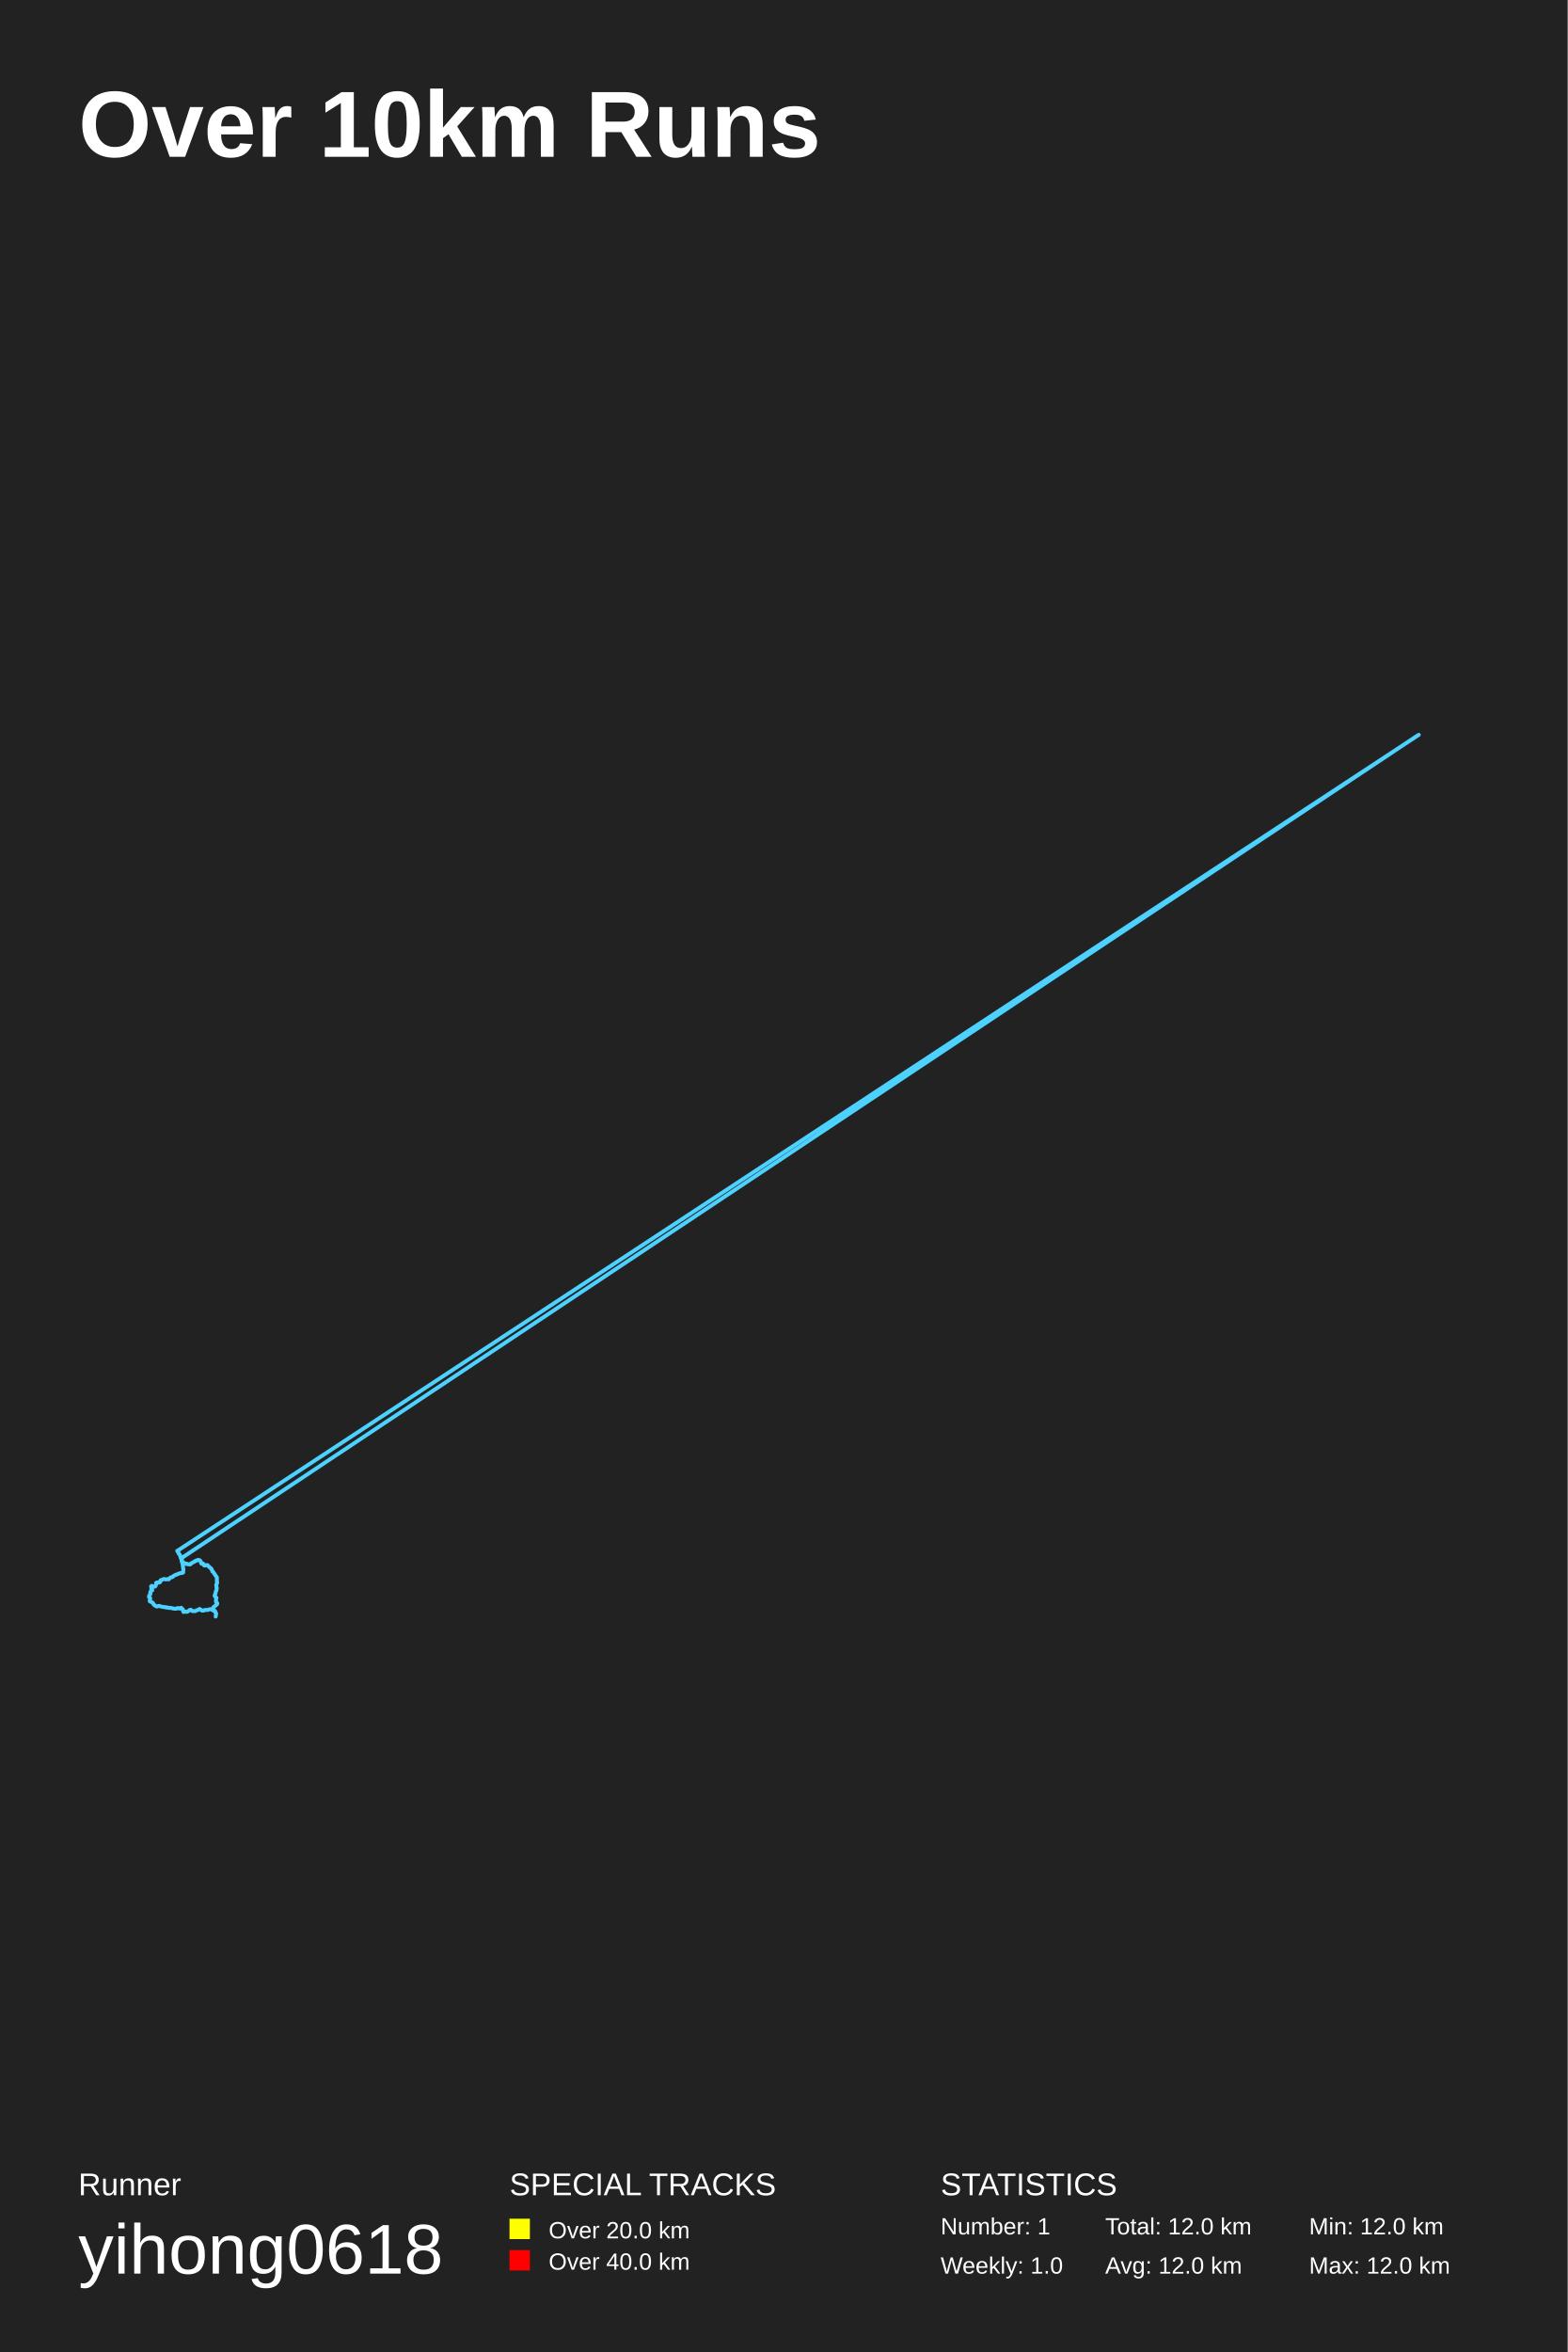
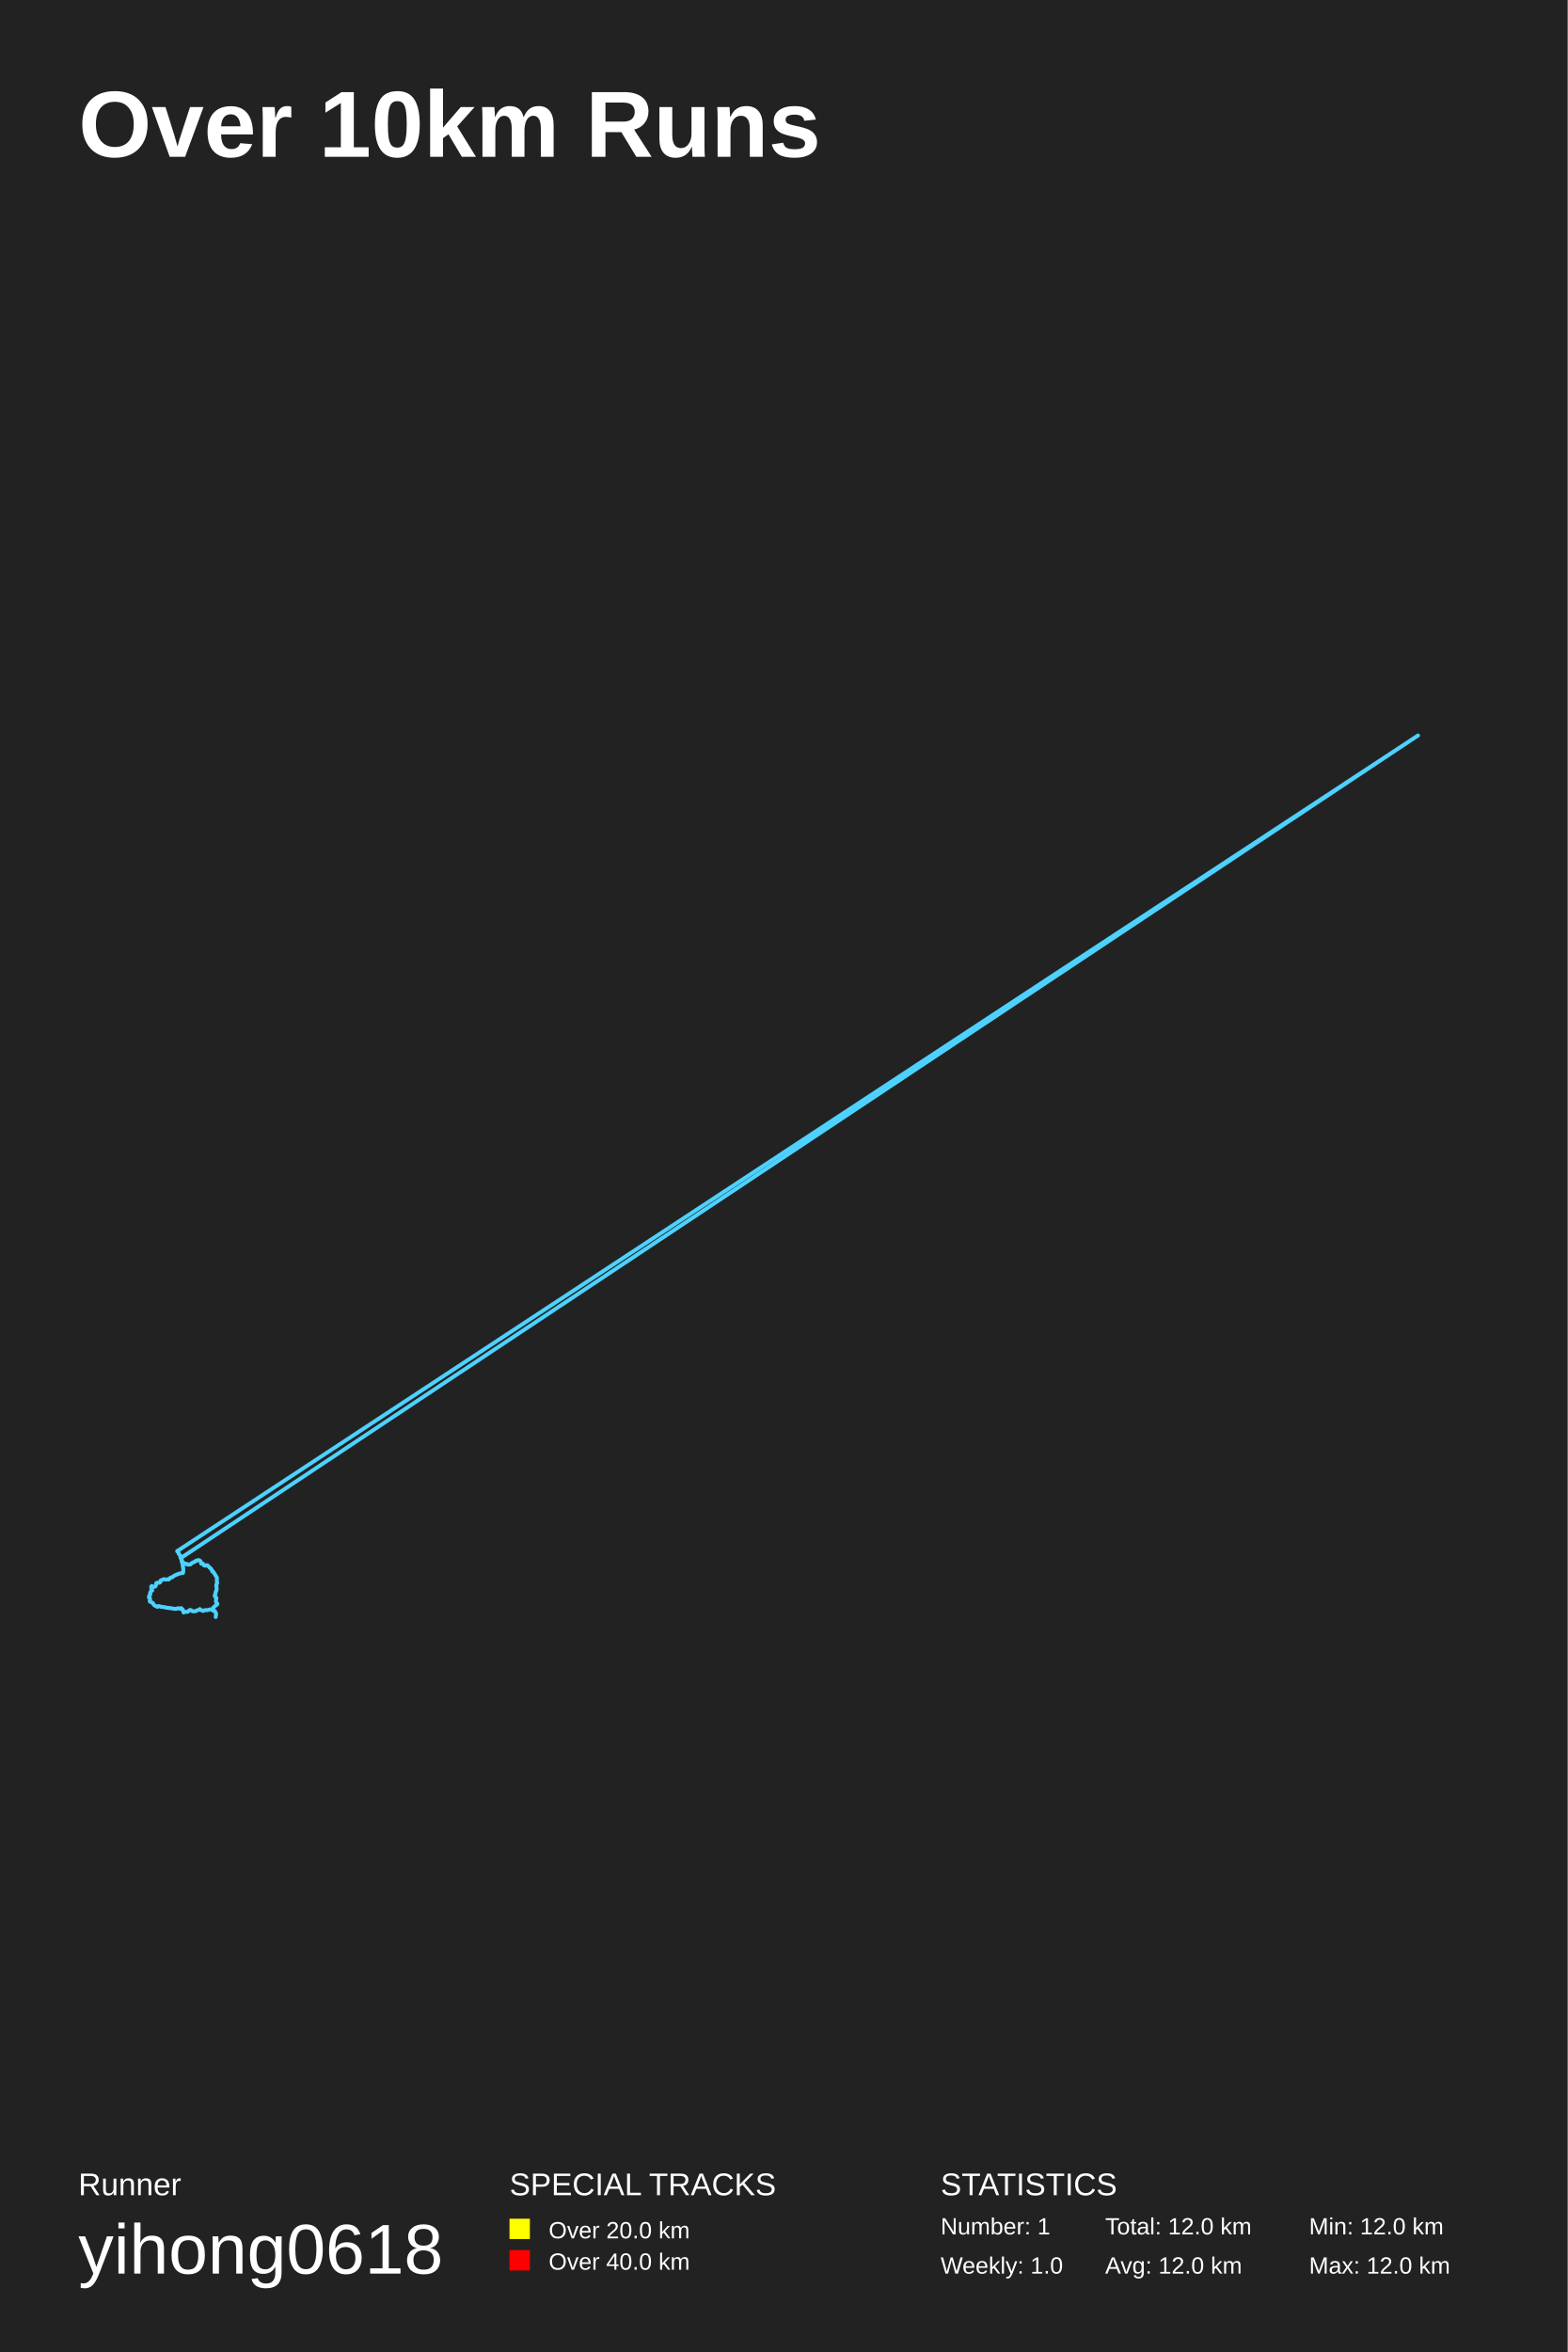
<svg xmlns="http://www.w3.org/2000/svg" baseProfile="full" height="300mm" version="1.1" viewBox="0,0,200,300" width="200mm">
  <defs />
  <rect fill="#222222" height="300" width="200" x="0" y="0" />
  <text fill="#FFFFFF" style="font-size:12px; font-family:Arial; font-weight:bold;" x="10" y="20">Over 10km Runs</text>
  <text fill="#FFFFFF" style="font-size:4px; font-family:Arial" x="10" y="280">Runner</text>
  <text fill="#FFFFFF" style="font-size:9px; font-family:Arial" x="10" y="290">yihong0618</text>
  <text fill="#FFFFFF" style="font-size:4px; font-family:Arial" x="65" y="280">SPECIAL TRACKS</text>
  <rect fill="yellow" height="2.6" width="2.6" x="65" y="283" />
  <text fill="#FFFFFF" style="font-size:3px; font-family:Arial" x="70" y="285.5">Over 20.0 km</text>
  <rect fill="red" height="2.6" width="2.6" x="65" y="287" />
  <text fill="#FFFFFF" style="font-size:3px; font-family:Arial" x="70" y="289.5">Over 40.0 km</text>
  <text fill="#FFFFFF" style="font-size:4px; font-family:Arial" x="120" y="280">STATISTICS</text>
  <text fill="#FFFFFF" style="font-size:3px; font-family:Arial" x="120" y="285">Number: 1</text>
  <text fill="#FFFFFF" style="font-size:3px; font-family:Arial" x="120" y="290">Weekly: 1.0</text>
  <text fill="#FFFFFF" style="font-size:3px; font-family:Arial" x="141" y="285">Total: 12.0 km</text>
  <text fill="#FFFFFF" style="font-size:3px; font-family:Arial" x="141" y="290">Avg: 12.0 km</text>
  <text fill="#FFFFFF" style="font-size:3px; font-family:Arial" x="167" y="285">Min: 12.0 km</text>
  <text fill="#FFFFFF" style="font-size:3px; font-family:Arial" x="167" y="290">Max: 12.0 km</text>
-   <polyline fill="none" opacity="1" points="27.352,205.423 27.219,205.413 27.229,205.418 27.257,205.418 27.238,205.423 27.214,205.423 27.229,205.423 27.224,205.423 27.214,205.434 27.214,205.428 27.214,205.423 27.214,205.428 27.124,205.302 27.134,205.202 27.153,205.134 27.2,205.044 27.262,204.981 27.338,204.928 27.376,204.87 27.471,204.817 27.566,204.744 27.656,204.654 27.713,204.596 27.723,204.512 27.68,204.438 27.585,204.386 27.561,204.285 27.538,204.17 27.566,204.091 27.576,204.017 27.571,203.901 27.618,203.796 27.519,203.727 27.476,203.69 27.447,203.643 27.381,203.548 27.424,203.385 27.471,203.321 27.504,203.211 27.504,203.106 27.533,202.979 27.609,202.879 27.618,202.779 27.633,202.674 27.656,202.573 27.618,202.489 27.628,202.4 27.599,202.336 27.595,202.247 27.59,202.126 27.666,201.994 27.699,201.894 27.699,201.81 27.661,201.704 27.675,201.583 27.661,201.467 27.671,201.336 27.671,201.193 27.656,201.183 27.157,200.451 27.081,200.424 27.072,200.351 27.034,200.271 27.02,200.214 27.001,200.198 26.982,200.129 26.939,200.077 26.906,200.024 26.83,200.003 26.787,199.95 26.744,199.924 26.701,199.861 26.635,199.803 26.535,199.718 26.488,199.639 26.435,199.618 26.369,199.629 26.279,199.65 26.203,199.671 26.112,199.687 26.022,199.655 25.998,199.571 25.96,199.502 25.922,199.444 25.841,199.429 25.742,199.46 25.699,199.408 25.699,199.397 25.718,199.381 25.713,199.392 25.699,199.392 25.699,199.402 25.67,199.397 25.685,199.402 25.68,199.418 25.685,199.408 25.685,199.402 25.699,199.376 25.699,199.371 25.628,199.276 25.618,199.218 25.604,199.149 25.566,199.097 25.547,199.081 25.509,199.049 25.447,199.012 25.395,198.981 25.343,198.997 25.295,198.96 25.257,198.981 25.257,198.96 25.181,199.007 25.129,199.023 25.077,199.06 25.029,199.044 24.977,199.076 24.934,199.107 24.848,199.139 24.825,199.186 24.777,199.218 24.734,199.223 24.682,199.255 24.644,199.26 24.563,199.313 24.492,199.344 24.407,199.397 24.354,199.471 24.278,199.539 24.188,199.539 24.141,199.518 24.06,199.534 23.989,199.529 23.941,199.523 23.965,199.502 23.965,199.502 23.984,199.513 23.955,199.518 23.913,199.508 23.865,199.466 23.813,199.444 23.775,199.476 23.699,199.476 23.656,199.423 23.575,199.46 23.518,199.418 23.456,199.344 23.414,199.292 23.361,199.265 23.347,199.271 23.333,199.255 23.295,199.186 23.243,199.134 23.19,199.149 23.2,199.149 23.19,199.134 23.171,199.102 23.181,199.034 23.205,198.965 23.195,198.912 23.133,198.87 23.114,198.823 23.091,198.77 23.053,198.717 23.043,198.654 23.01,198.554 23.005,198.507 22.962,198.349 22.905,198.296 22.882,198.222 22.81,198.18 22.801,198.127 22.768,198.043 22.72,197.975 22.677,197.917 22.668,197.864 22.639,197.859 22.635,197.875 22.644,197.875 22.644,197.88 22.63,197.869 22.644,197.864 22.639,197.864 22.658,197.869 22.687,197.806 22.692,197.796 22.692,197.822 22.616,197.796 22.63,197.811 22.62,197.811 22.62,197.827 22.625,197.817 22.63,197.817 22.63,197.811 22.63,197.806 22.635,197.806 22.639,197.806 181.0,93.729 180.91,93.787 180.815,93.845 180.815,93.845 180.815,93.845 180.815,93.845 180.724,93.903 180.629,93.961 23.105,198.775 23.138,198.881 23.181,198.944 23.167,199.034 23.19,199.113 23.195,199.223 23.233,199.292 23.281,199.376 23.304,199.487 23.3,199.602 23.323,199.692 23.342,199.85 23.347,199.971 23.38,200.071 23.395,200.177 23.38,200.319 23.366,200.43 23.38,200.503 23.347,200.588 23.209,200.64 23.057,200.646 22.967,200.672 22.858,200.698 22.758,200.735 22.63,200.798 22.53,200.835 22.425,200.867 22.354,200.904 22.273,200.94 22.178,200.993 22.093,201.046 22.079,201.083 22.05,201.104 22.05,201.099 22.022,201.125 21.984,201.167 21.917,201.178 21.822,201.183 21.751,201.22 21.665,201.278 21.623,201.304 21.594,201.362 21.547,201.441 21.447,201.436 21.39,201.415 21.299,201.43 21.209,201.451 21.114,201.457 21.043,201.43 20.972,201.404 20.881,201.404 20.81,201.451 20.763,201.451 20.701,201.494 20.625,201.515 20.558,201.536 20.487,201.567 20.444,201.641 20.421,201.725 20.44,201.783 20.397,201.82 20.359,201.831 20.33,201.847 20.283,201.852 20.202,201.873 20.126,201.852 20.04,201.847 19.95,201.873 19.912,201.904 19.931,201.941 19.931,202.01 19.926,202.068 19.903,202.099 19.903,202.136 19.888,202.184 19.865,202.231 19.831,202.31 19.77,202.373 19.675,202.352 19.603,202.389 19.556,202.394 19.494,202.452 19.432,202.431 19.418,202.4 19.371,202.379 19.366,202.373 19.328,202.336 19.314,202.331 19.375,202.279 19.371,202.268 19.356,202.294 19.328,202.31 19.271,202.352 19.333,202.463 19.299,202.61 19.347,202.721 19.432,202.826 19.366,202.89 19.257,202.937 19.185,203.058 19.152,203.195 19.19,203.3 19.105,203.437 19.024,203.553 19.01,203.695 19.076,203.78 19.162,203.848 19.143,203.911 19.152,203.99 19.114,204.101 19.1,204.238 19.195,204.275 19.28,204.338 19.39,204.38 19.504,204.443 19.561,204.586 19.637,204.675 19.755,204.781 19.898,204.87 20.05,204.912 20.154,204.865 20.316,204.828 20.444,204.891 20.582,204.918 20.739,204.954 20.891,204.975 21.01,204.991 21.095,204.981 21.176,205.044 21.295,205.044 21.414,205.044 21.499,205.081 21.632,205.097 21.76,205.086 21.879,205.112 21.974,205.139 22.098,205.165 22.226,205.186 22.354,205.197 22.492,205.191 22.62,205.123 22.706,205.102 22.81,205.144 22.943,205.181 23.043,205.123 23.124,205.07 23.167,205.176 23.314,205.255 23.342,205.386 23.357,205.518 23.418,205.613 23.456,205.602 23.608,205.539 23.77,205.602 23.927,205.565 24.055,205.481 24.179,205.36 24.331,205.323 24.435,205.413 24.54,205.492 24.706,205.502 24.877,205.508 24.967,205.455 25.086,205.413 25.214,205.339 25.347,205.328 25.466,205.218 25.547,205.27 25.666,205.344 25.765,205.434 25.884,205.428 25.974,205.434 26.055,205.381 26.188,205.344 26.321,205.349 26.45,205.365 26.564,205.323 26.673,205.281 26.749,205.26 26.853,205.249 26.982,205.307 27.115,205.349 27.186,205.376 27.286,205.392 27.381,205.444 27.471,205.555 27.485,205.697 27.58,205.787 27.552,205.929 27.547,206.055 27.509,206.192" stroke="#4DD2FF" stroke-dasharray="none" stroke-linecap="round" stroke-linejoin="round" stroke-width="0.5" />
+   <polyline fill="none" opacity="1" points="27.305,205.436 27.224,205.442 27.224,205.442 27.253,205.442 27.234,205.447 27.219,205.447 27.229,205.447 27.219,205.447 27.21,205.452 27.214,205.457 27.214,205.447 27.186,205.436 27.129,205.289 27.138,205.205 27.162,205.136 27.219,205.052 27.272,204.989 27.338,204.947 27.405,204.878 27.495,204.804 27.58,204.746 27.675,204.662 27.728,204.599 27.718,204.52 27.656,204.451 27.58,204.388 27.552,204.272 27.552,204.177 27.566,204.088 27.571,204.009 27.59,203.893 27.609,203.803 27.5,203.746 27.481,203.703 27.428,203.651 27.39,203.54 27.438,203.387 27.495,203.324 27.5,203.214 27.504,203.092 27.547,202.976 27.604,202.887 27.628,202.766 27.637,202.676 27.647,202.581 27.618,202.492 27.628,202.402 27.595,202.339 27.604,202.244 27.599,202.097 27.685,202.007 27.704,201.897 27.694,201.797 27.656,201.696 27.671,201.581 27.661,201.459 27.685,201.27 27.666,201.217 27.191,200.453 27.143,200.453 27.077,200.443 27.062,200.348 27.015,200.279 27.015,200.232 27.001,200.211 26.967,200.137 26.925,200.106 26.877,200.037 26.82,200.016 26.763,199.99 26.73,199.932 26.687,199.868 26.606,199.8 26.516,199.732 26.469,199.647 26.416,199.642 26.34,199.668 26.25,199.679 26.188,199.705 26.093,199.7 26.022,199.663 25.989,199.568 25.946,199.521 25.908,199.458 25.822,199.452 25.727,199.468 25.708,199.421 25.713,199.4 25.732,199.41 25.708,199.421 25.694,199.447 25.689,199.431 25.666,199.426 25.694,199.421 25.67,199.447 25.68,199.426 25.699,199.421 25.699,199.41 25.685,199.373 25.623,199.294 25.623,199.236 25.594,199.157 25.561,199.115 25.537,199.099 25.485,199.068 25.438,199.026 25.381,199.005 25.314,199.01 25.286,198.989 25.262,198.994 25.243,198.994 25.167,199.026 25.105,199.057 25.067,199.089 25.015,199.068 24.972,199.105 24.915,199.147 24.844,199.173 24.82,199.221 24.772,199.231 24.725,199.252 24.663,199.278 24.616,199.305 24.54,199.342 24.464,199.363 24.388,199.447 24.326,199.521 24.255,199.563 24.164,199.568 24.131,199.552 24.027,199.563 23.97,199.552 23.946,199.542 23.965,199.526 23.97,199.547 23.951,199.531 23.946,199.558 23.903,199.526 23.851,199.479 23.799,199.473 23.756,199.516 23.689,199.473 23.637,199.447 23.561,199.494 23.494,199.415 23.442,199.347 23.395,199.321 23.357,199.284 23.347,199.294 23.333,199.257 23.276,199.194 23.224,199.163 23.19,199.194 23.195,199.178 23.19,199.157 23.167,199.11 23.19,199.036 23.195,198.983 23.176,198.931 23.124,198.873 23.105,198.831 23.086,198.778 23.048,198.731 23.038,198.657 23.01,198.557 23.005,198.415 22.939,198.357 22.891,198.293 22.867,198.251 22.81,198.193 22.806,198.125 22.768,198.051 22.696,197.977 22.682,197.914 22.658,197.882 22.63,197.888 22.62,197.898 22.649,197.898 22.649,197.898 22.635,197.893 22.644,197.893 22.644,197.882 22.658,197.888 22.706,197.803 22.692,197.814 22.682,197.851 22.606,197.825 22.63,197.835 22.62,197.835 22.62,197.846 22.625,197.84 22.625,197.835 22.63,197.835 22.63,197.825 22.63,197.83 22.639,197.825 180.91,93.81 180.91,93.81 180.815,93.869 180.815,93.869 180.815,93.869 180.815,93.869 180.724,93.927 23.057,198.741 23.119,198.825 23.162,198.915 23.186,198.989 23.171,199.078 23.19,199.173 23.2,199.263 23.257,199.336 23.285,199.421 23.3,199.542 23.314,199.642 23.314,199.763 23.352,199.911 23.371,200.037 23.38,200.121 23.38,200.237 23.38,200.374 23.371,200.48 23.371,200.548 23.323,200.643 23.171,200.648 23.038,200.674 22.934,200.701 22.829,200.732 22.72,200.78 22.597,200.822 22.501,200.864 22.402,200.896 22.34,200.938 22.254,200.975 22.155,201.027 22.093,201.07 22.064,201.117 22.05,201.128 22.05,201.128 22.017,201.149 21.969,201.191 21.898,201.207 21.803,201.212 21.727,201.254 21.656,201.312 21.618,201.343 21.589,201.407 21.528,201.465 21.428,201.459 21.376,201.444 21.261,201.465 21.19,201.475 21.1,201.48 21.024,201.444 20.953,201.428 20.867,201.444 20.805,201.465 20.753,201.48 20.691,201.528 20.611,201.544 20.53,201.565 20.473,201.617 20.44,201.686 20.425,201.754 20.44,201.823 20.387,201.844 20.354,201.865 20.321,201.881 20.264,201.886 20.178,201.891 20.112,201.87 20.021,201.891 19.936,201.912 19.917,201.933 19.931,201.97 19.926,202.044 19.926,202.097 19.898,202.139 19.893,202.176 19.884,202.213 19.865,202.276 19.827,202.35 19.741,202.386 19.656,202.381 19.603,202.413 19.537,202.429 19.47,202.481 19.428,202.45 19.404,202.402 19.366,202.413 19.342,202.386 19.318,202.355 19.333,202.334 19.356,202.286 19.375,202.292 19.333,202.329 19.318,202.339 19.285,202.413 19.333,202.523 19.309,202.671 19.375,202.771 19.428,202.876 19.333,202.924 19.238,202.982 19.176,203.108 19.143,203.266 19.19,203.345 19.086,203.477 19.005,203.609 19.005,203.772 19.095,203.803 19.147,203.882 19.128,203.951 19.152,204.041 19.105,204.177 19.114,204.283 19.2,204.325 19.314,204.372 19.418,204.415 19.527,204.499 19.575,204.636 19.679,204.736 19.803,204.831 19.945,204.899 20.083,204.957 20.183,204.862 20.349,204.862 20.478,204.936 20.634,204.952 20.772,204.978 20.934,204.994 21.01,205.004 21.124,205.031 21.209,205.062 21.328,205.078 21.433,205.073 21.547,205.105 21.656,205.12 21.794,205.115 21.912,205.147 22.022,205.162 22.131,205.199 22.264,205.205 22.402,205.215 22.54,205.199 22.644,205.141 22.73,205.126 22.848,205.173 22.972,205.199 23.062,205.12 23.129,205.126 23.209,205.21 23.328,205.305 23.323,205.442 23.395,205.536 23.423,205.684 23.49,205.6 23.661,205.589 23.803,205.6 23.965,205.573 24.084,205.452 24.202,205.363 24.369,205.368 24.464,205.463 24.582,205.526 24.772,205.521 24.901,205.526 24.996,205.473 25.134,205.415 25.243,205.363 25.385,205.326 25.485,205.241 25.575,205.315 25.699,205.378 25.794,205.452 25.898,205.468 26.003,205.447 26.089,205.389 26.222,205.363 26.359,205.389 26.478,205.368 26.597,205.331 26.678,205.31 26.768,205.278 26.887,205.284 27.01,205.342 27.134,205.373 27.195,205.389 27.314,205.421 27.414,205.5 27.481,205.615 27.519,205.747 27.58,205.847 27.566,205.979 27.528,206.111 27.519,206.248" stroke="#4DD2FF" stroke-dasharray="none" stroke-linecap="round" stroke-linejoin="round" stroke-width="0.5" />
</svg>
